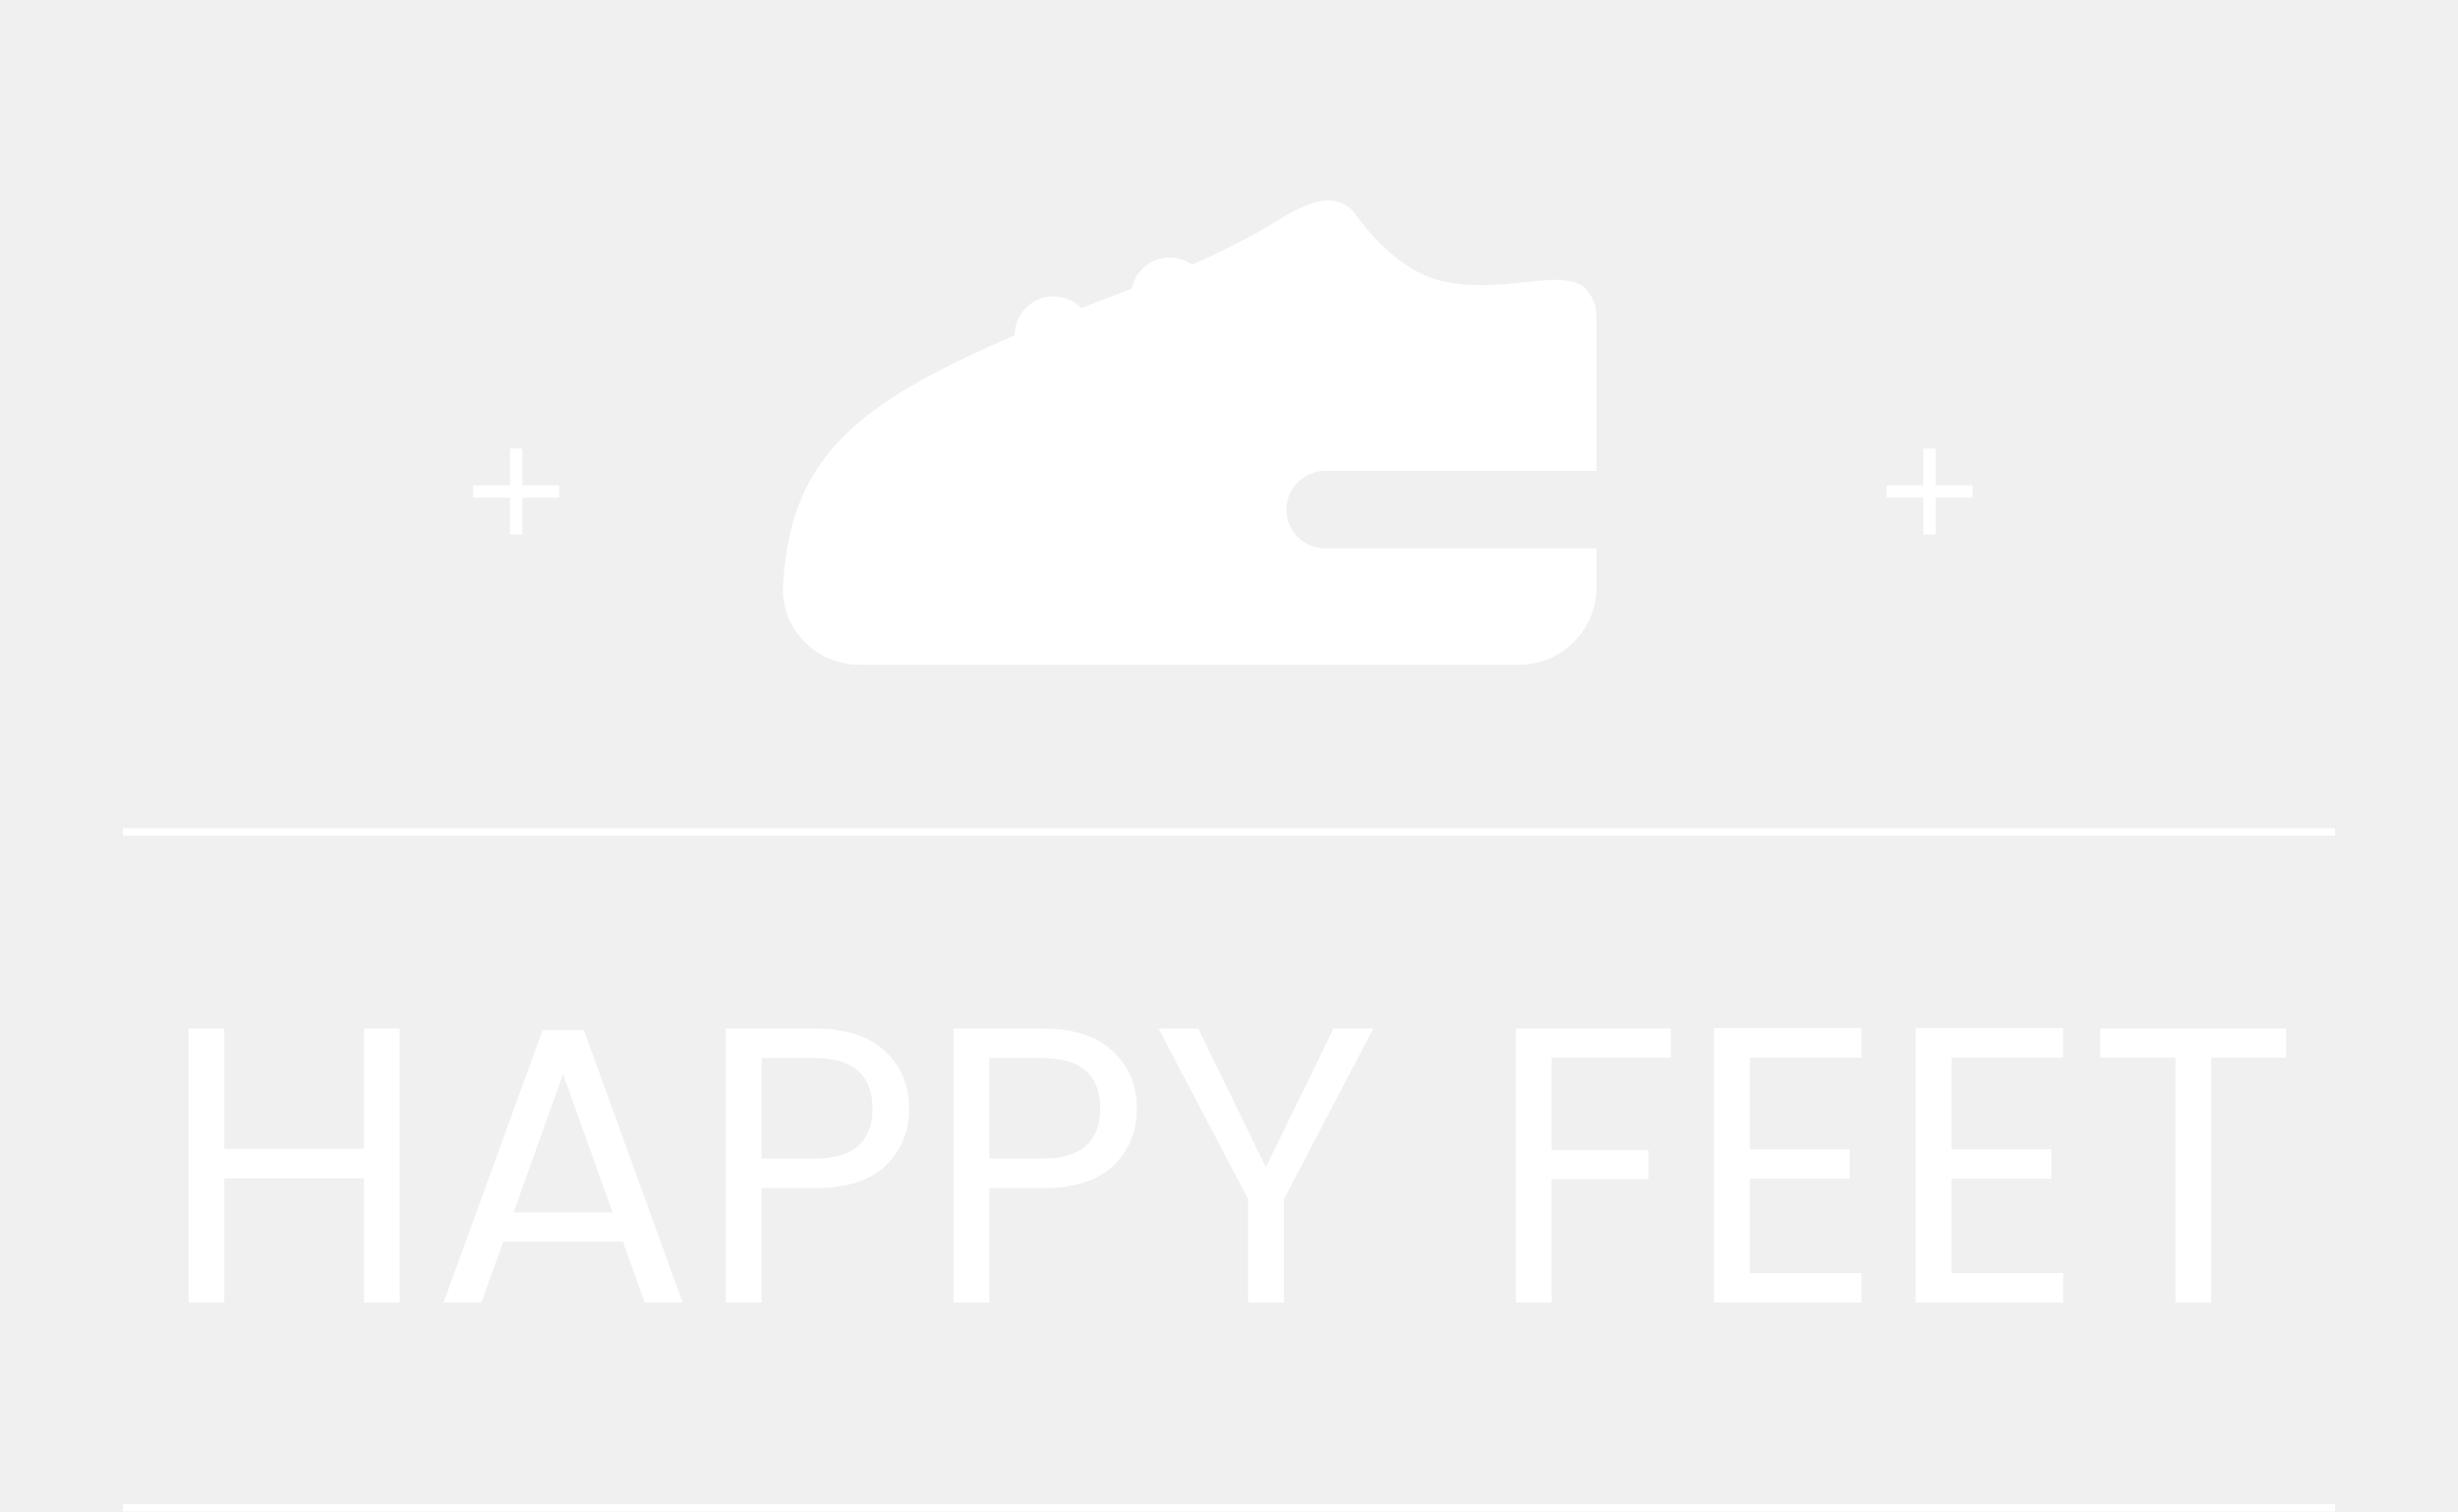
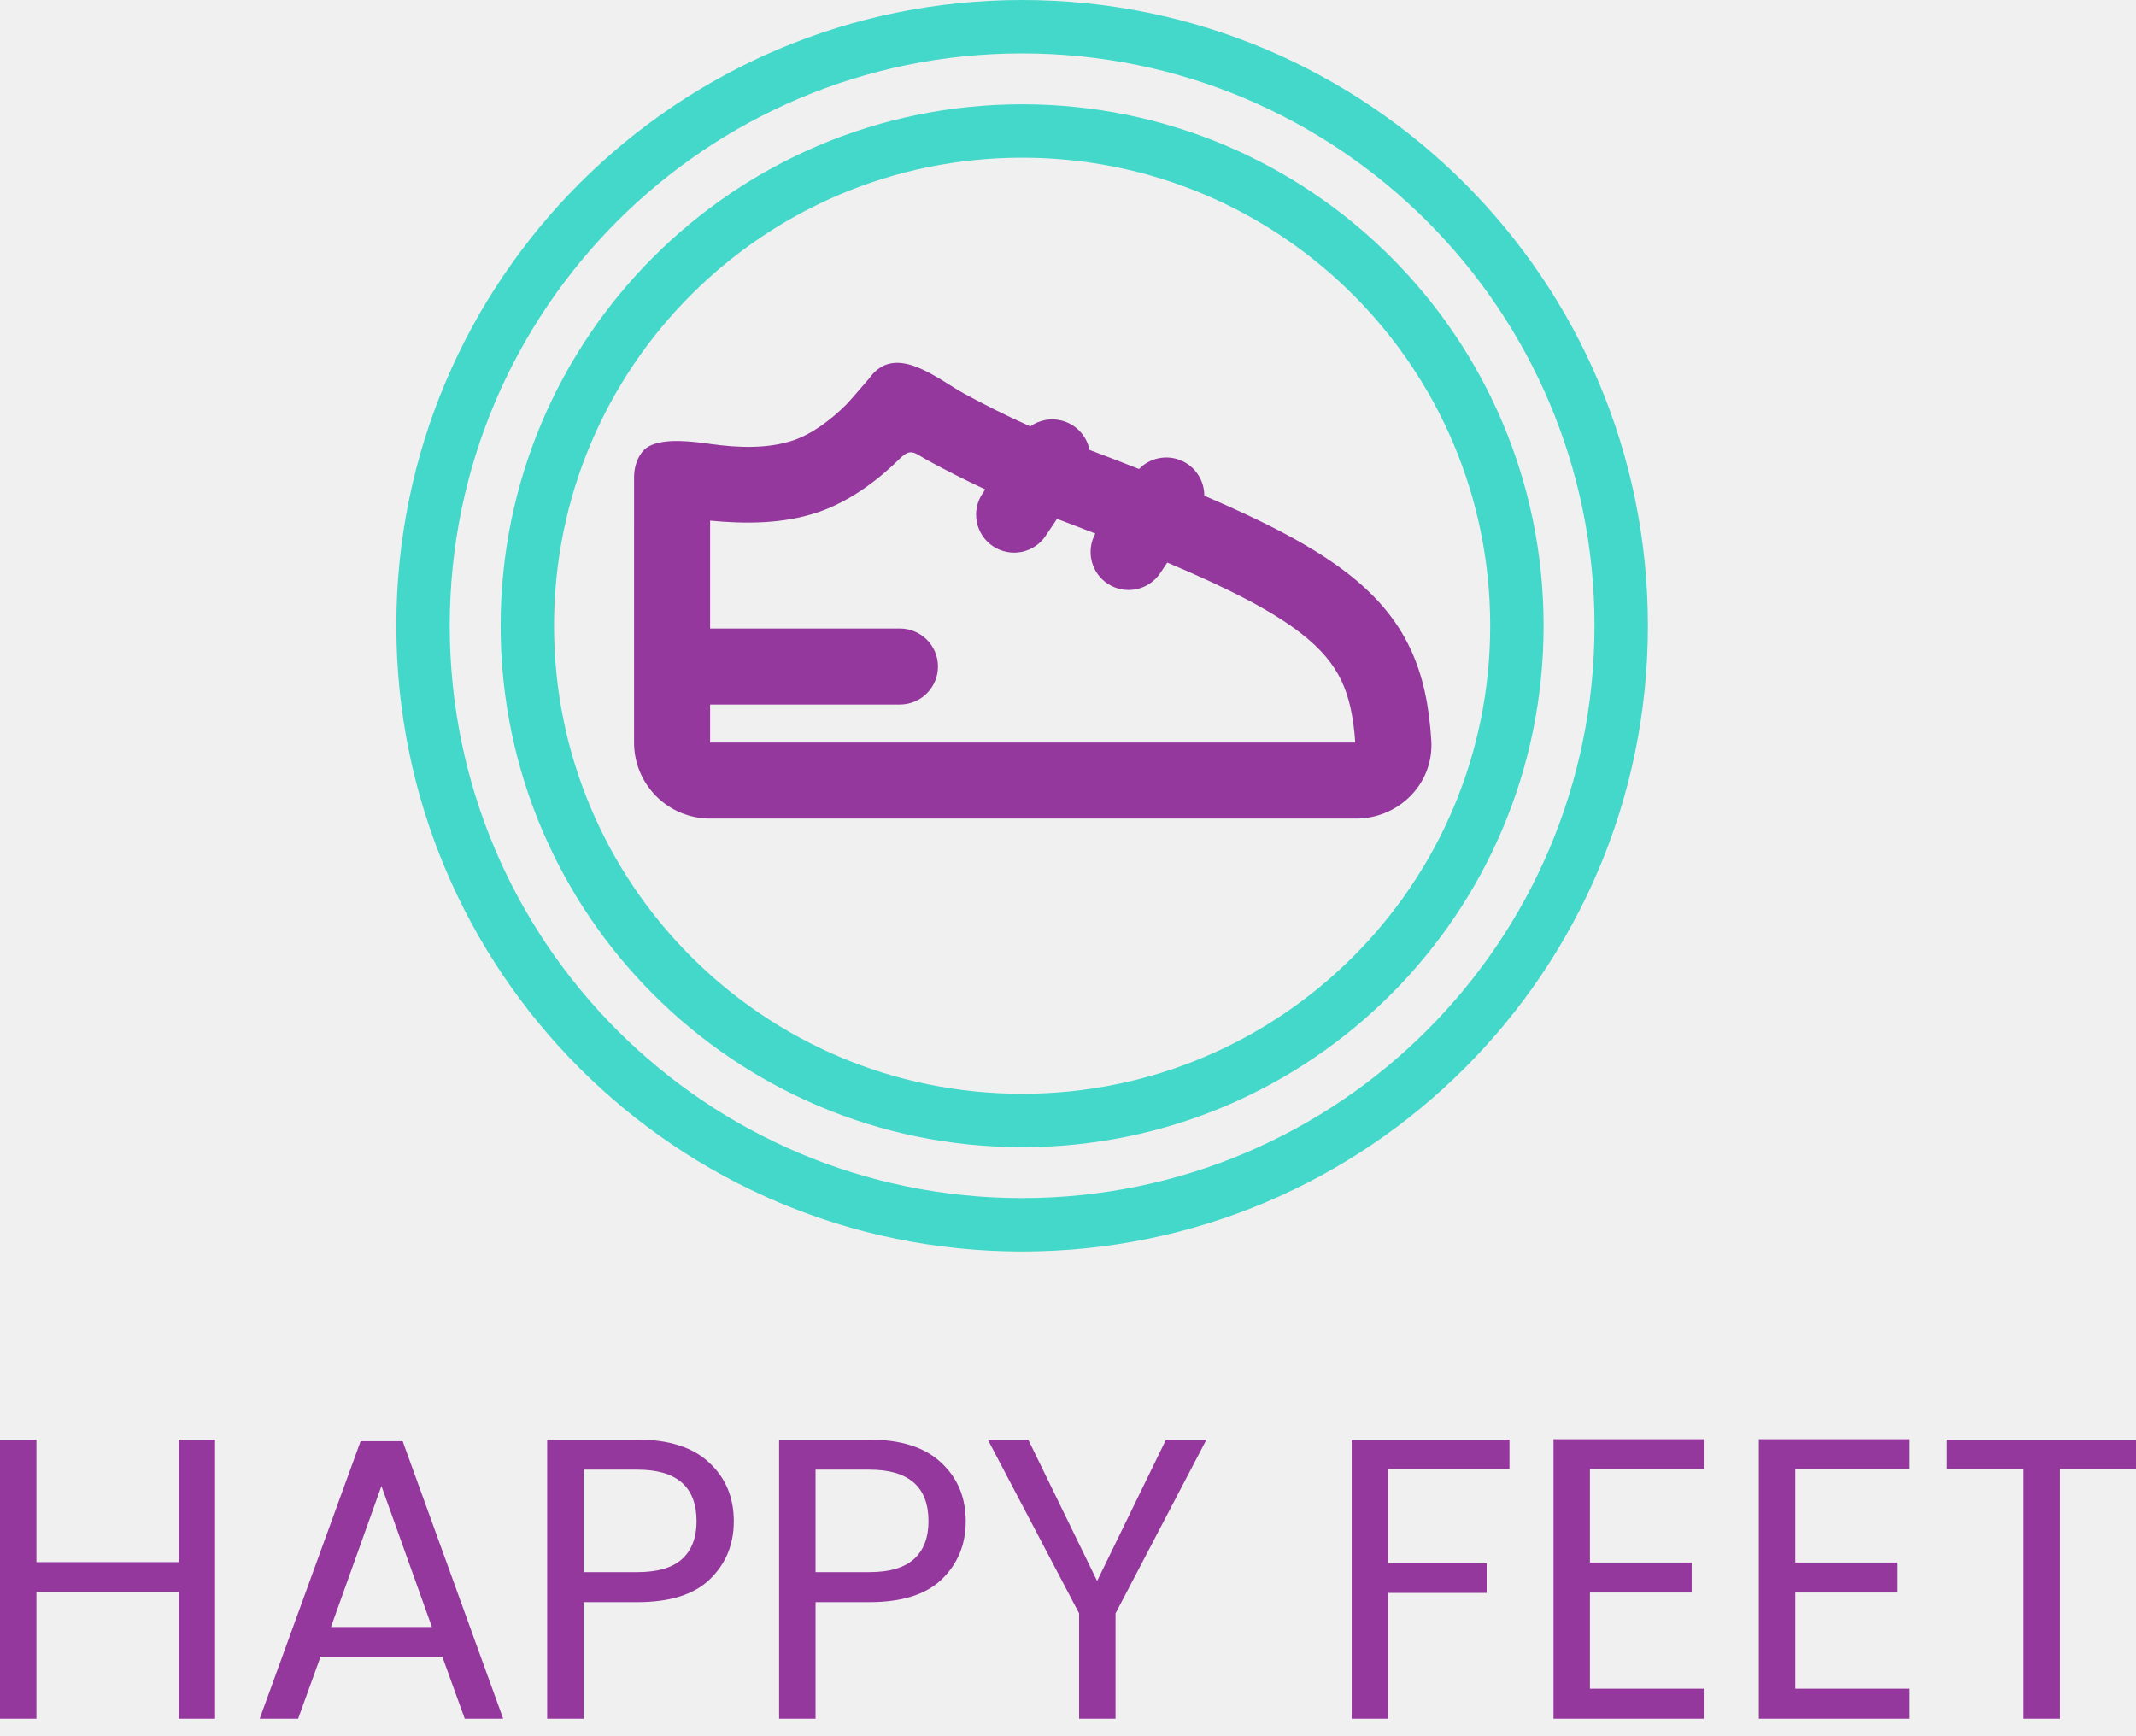
- <svg xmlns="http://www.w3.org/2000/svg" width="200" height="123" viewBox="0 0 200 123" fill="none">
-   <path d="M129.896 25.692C129.896 25.218 129.79 24.75 129.584 24.323C129.378 23.895 129.079 23.52 128.708 23.224C127.588 22.577 125.865 22.764 124.019 22.97C123.562 23.021 123.101 23.069 122.636 23.111C120.56 23.287 118.319 23.242 116.694 22.698C114.157 21.853 111.93 19.696 110.38 17.558C108.635 15.089 105.803 16.818 103.613 18.156C103.204 18.404 102.815 18.643 102.463 18.836C100.924 19.672 99.036 20.637 97.004 21.538C96.575 21.235 96.078 21.043 95.557 20.981C95.035 20.919 94.507 20.987 94.019 21.18C93.531 21.374 93.099 21.686 92.762 22.088C92.425 22.491 92.194 22.971 92.089 23.485C90.651 24.032 89.28 24.561 87.977 25.072C87.538 24.621 86.974 24.312 86.358 24.184C85.742 24.056 85.102 24.115 84.52 24.353C83.937 24.592 83.44 24.999 83.091 25.522C82.741 26.046 82.556 26.662 82.56 27.291C77.368 29.516 73.513 31.535 70.712 33.697C68.34 35.535 66.62 37.541 65.479 39.94C64.357 42.306 63.894 44.844 63.717 47.581C63.479 51.288 66.521 54.098 69.936 54.098L123.587 54.097C125.261 54.097 126.867 53.432 128.051 52.249C129.234 51.065 129.899 49.459 129.899 47.785L129.899 44.63L107.807 44.63C106.974 44.624 106.177 44.289 105.589 43.698C105.002 43.107 104.672 42.307 104.672 41.474C104.672 40.64 105.002 39.841 105.589 39.25C106.177 38.658 106.974 38.323 107.807 38.318L129.899 38.318L129.896 25.692Z" fill="white" />
-   <path d="M32.523 83.696V106H29.611V95.888H18.251V106H15.339V83.696H18.251V93.488H29.611V83.696H32.523ZM50.679 101.04H40.951L39.159 106H36.087L44.151 83.824H47.511L55.543 106H52.471L50.679 101.04ZM49.847 98.672L45.815 87.408L41.783 98.672H49.847ZM73.97 90.224C73.97 92.08 73.33 93.627 72.05 94.864C70.791 96.08 68.86 96.688 66.258 96.688H61.97V106H59.058V83.696H66.258C68.775 83.696 70.684 84.304 71.986 85.52C73.308 86.736 73.97 88.304 73.97 90.224ZM66.258 94.288C67.879 94.288 69.074 93.936 69.842 93.232C70.61 92.528 70.994 91.525 70.994 90.224C70.994 87.472 69.415 86.096 66.258 86.096H61.97V94.288H66.258ZM92.501 90.224C92.501 92.08 91.861 93.627 90.581 94.864C89.322 96.08 87.392 96.688 84.789 96.688H80.501V106H77.589V83.696H84.789C87.306 83.696 89.216 84.304 90.517 85.52C91.84 86.736 92.501 88.304 92.501 90.224ZM84.789 94.288C86.41 94.288 87.605 93.936 88.373 93.232C89.141 92.528 89.525 91.525 89.525 90.224C89.525 87.472 87.946 86.096 84.789 86.096H80.501V94.288H84.789ZM111.736 83.696L104.472 97.584V106H101.56V97.584L94.264 83.696H97.496L103 94.992L108.504 83.696H111.736ZM135.947 83.696V86.064H126.251V93.584H134.123V95.952H126.251V106H123.339V83.696H135.947ZM142.376 86.064V93.52H150.504V95.92H142.376V103.6H151.464V106H139.464V83.664H151.464V86.064H142.376ZM158.782 86.064V93.52H166.91V95.92H158.782V103.6H167.87V106H155.87V83.664H167.87V86.064H158.782ZM186.005 83.696V86.064H179.925V106H177.013V86.064H170.901V83.696H186.005Z" fill="white" />
-   <line x1="10" y1="67.7" x2="190" y2="67.7" stroke="white" stroke-width="0.6" />
-   <line x1="10" y1="122.7" x2="190" y2="122.7" stroke="white" stroke-width="0.6" />
-   <path d="M45.5 40.499H42.5V43.499H41.5V40.499H38.5V39.499H41.5V36.499H42.5V39.499H45.5V40.499Z" fill="white" />
-   <path d="M160.5 40.499H157.5V43.499H156.5V40.499H153.5V39.499H156.5V36.499H157.5V39.499H160.5V40.499Z" fill="white" />
+ <svg xmlns="http://www.w3.org/2000/svg" width="80" height="65" viewBox="0 0 80 65" fill="none">
+   <path d="M8.055 53.922V64.376H6.69V59.636H1.365V64.376H0V53.922H1.365V58.511H6.69V53.922H8.055ZM16.566 62.051H12.006L11.166 64.376H9.726L13.506 53.981H15.081L18.846 64.376H17.406L16.566 62.051ZM16.176 60.941L14.286 55.661L12.396 60.941H16.176ZM27.483 56.981C27.483 57.852 27.183 58.577 26.583 59.157C25.993 59.727 25.088 60.011 23.868 60.011H21.858V64.376H20.493V53.922H23.868C25.048 53.922 25.943 54.206 26.553 54.776C27.173 55.346 27.483 56.081 27.483 56.981ZM23.868 58.886C24.628 58.886 25.188 58.721 25.548 58.392C25.908 58.062 26.088 57.592 26.088 56.981C26.088 55.691 25.348 55.047 23.868 55.047H21.858V58.886H23.868ZM36.17 56.981C36.17 57.852 35.87 58.577 35.27 59.157C34.68 59.727 33.775 60.011 32.555 60.011H30.545V64.376H29.18V53.922H32.555C33.735 53.922 34.63 54.206 35.24 54.776C35.86 55.346 36.17 56.081 36.17 56.981ZM32.555 58.886C33.315 58.886 33.875 58.721 34.235 58.392C34.595 58.062 34.775 57.592 34.775 56.981C34.775 55.691 34.035 55.047 32.555 55.047H30.545V58.886H32.555ZM45.186 53.922L41.781 60.431V64.376H40.416V60.431L36.996 53.922H38.511L41.091 59.217L43.671 53.922H45.186ZM56.535 53.922V55.032H51.99V58.556H55.68V59.666H51.99V64.376H50.625V53.922H56.535ZM59.549 55.032V58.526H63.359V59.651H59.549V63.252H63.809V64.376H58.184V53.907H63.809V55.032H59.549ZM67.239 55.032V58.526H71.049V59.651H67.239V63.252H71.499V64.376H65.874V53.907H71.499V55.032H67.239ZM80 53.922V55.032H77.15V64.376H75.785V55.032H72.92V53.922H80Z" fill="#95389E" />
+   <path d="M56.813 23.438C56.813 33.672 48.516 41.969 38.281 41.969C28.047 41.969 19.75 33.672 19.75 23.438C19.75 13.203 28.047 4.906 38.281 4.906C48.516 4.906 56.813 13.203 56.813 23.438Z" stroke="#43D8C9" stroke-width="2" />
+   <path d="M60.719 23.438C60.719 35.83 50.673 45.875 38.281 45.875C25.889 45.875 15.844 35.83 15.844 23.438C15.844 11.046 25.889 1 38.281 1C50.673 1 60.719 11.046 60.719 23.438Z" stroke="#43D8C9" stroke-width="2" />
+   <path fill-rule="evenodd" clip-rule="evenodd" d="M23.748 17.845C23.748 17.413 23.95 16.92 24.281 16.729C24.873 16.387 25.975 16.54 26.642 16.633C27.641 16.771 28.739 16.817 29.705 16.496C30.419 16.256 31.125 15.719 31.696 15.154C31.791 15.062 32.552 14.176 32.552 14.176C33.522 12.803 35.11 14.199 36.125 14.752C36.82 15.129 37.671 15.565 38.588 15.971C38.782 15.834 39.006 15.748 39.242 15.719C39.477 15.691 39.715 15.722 39.936 15.81C40.156 15.897 40.351 16.038 40.503 16.22C40.655 16.402 40.759 16.619 40.806 16.851C41.454 17.096 42.072 17.334 42.661 17.566C42.859 17.362 43.113 17.223 43.391 17.165C43.669 17.107 43.958 17.134 44.221 17.241C44.483 17.349 44.708 17.532 44.865 17.769C45.023 18.005 45.106 18.283 45.105 18.567C47.447 19.57 49.187 20.482 50.45 21.457C51.521 22.286 52.297 23.191 52.811 24.273C53.318 25.341 53.527 26.488 53.606 27.721C53.714 29.394 52.341 30.661 50.8 30.661L26.594 30.661C25.839 30.661 25.115 30.361 24.581 29.827C24.047 29.293 23.747 28.569 23.747 27.813L23.748 17.845ZM26.596 23.541L26.596 19.501C27.927 19.63 29.326 19.623 30.605 19.197C31.921 18.758 32.996 17.873 33.696 17.183C34.127 16.758 34.235 16.965 34.764 17.253C35.369 17.583 36.1 17.96 36.9 18.332L36.802 18.479C36.697 18.634 36.623 18.809 36.586 18.993C36.549 19.177 36.548 19.366 36.584 19.551C36.621 19.735 36.693 19.91 36.797 20.066C36.901 20.223 37.035 20.357 37.191 20.461C37.348 20.565 37.523 20.637 37.707 20.673C37.891 20.709 38.081 20.709 38.265 20.672C38.449 20.634 38.624 20.561 38.779 20.456C38.935 20.351 39.068 20.216 39.171 20.059L39.588 19.434C40.088 19.623 40.567 19.806 41.024 19.985C40.847 20.305 40.8 20.681 40.892 21.035C40.984 21.389 41.209 21.694 41.52 21.886C41.831 22.079 42.204 22.144 42.562 22.069C42.92 21.994 43.235 21.784 43.443 21.483L43.718 21.071C46.08 22.07 47.649 22.89 48.711 23.709C49.498 24.319 49.951 24.89 50.24 25.495C50.526 26.096 50.689 26.821 50.759 27.813L26.596 27.813L26.596 26.389L33.715 26.389C34.091 26.386 34.451 26.235 34.716 25.968C34.981 25.702 35.13 25.341 35.13 24.965C35.13 24.589 34.981 24.228 34.716 23.961C34.451 23.695 34.091 23.544 33.715 23.541L26.596 23.541Z" fill="#95389E" />
</svg>
